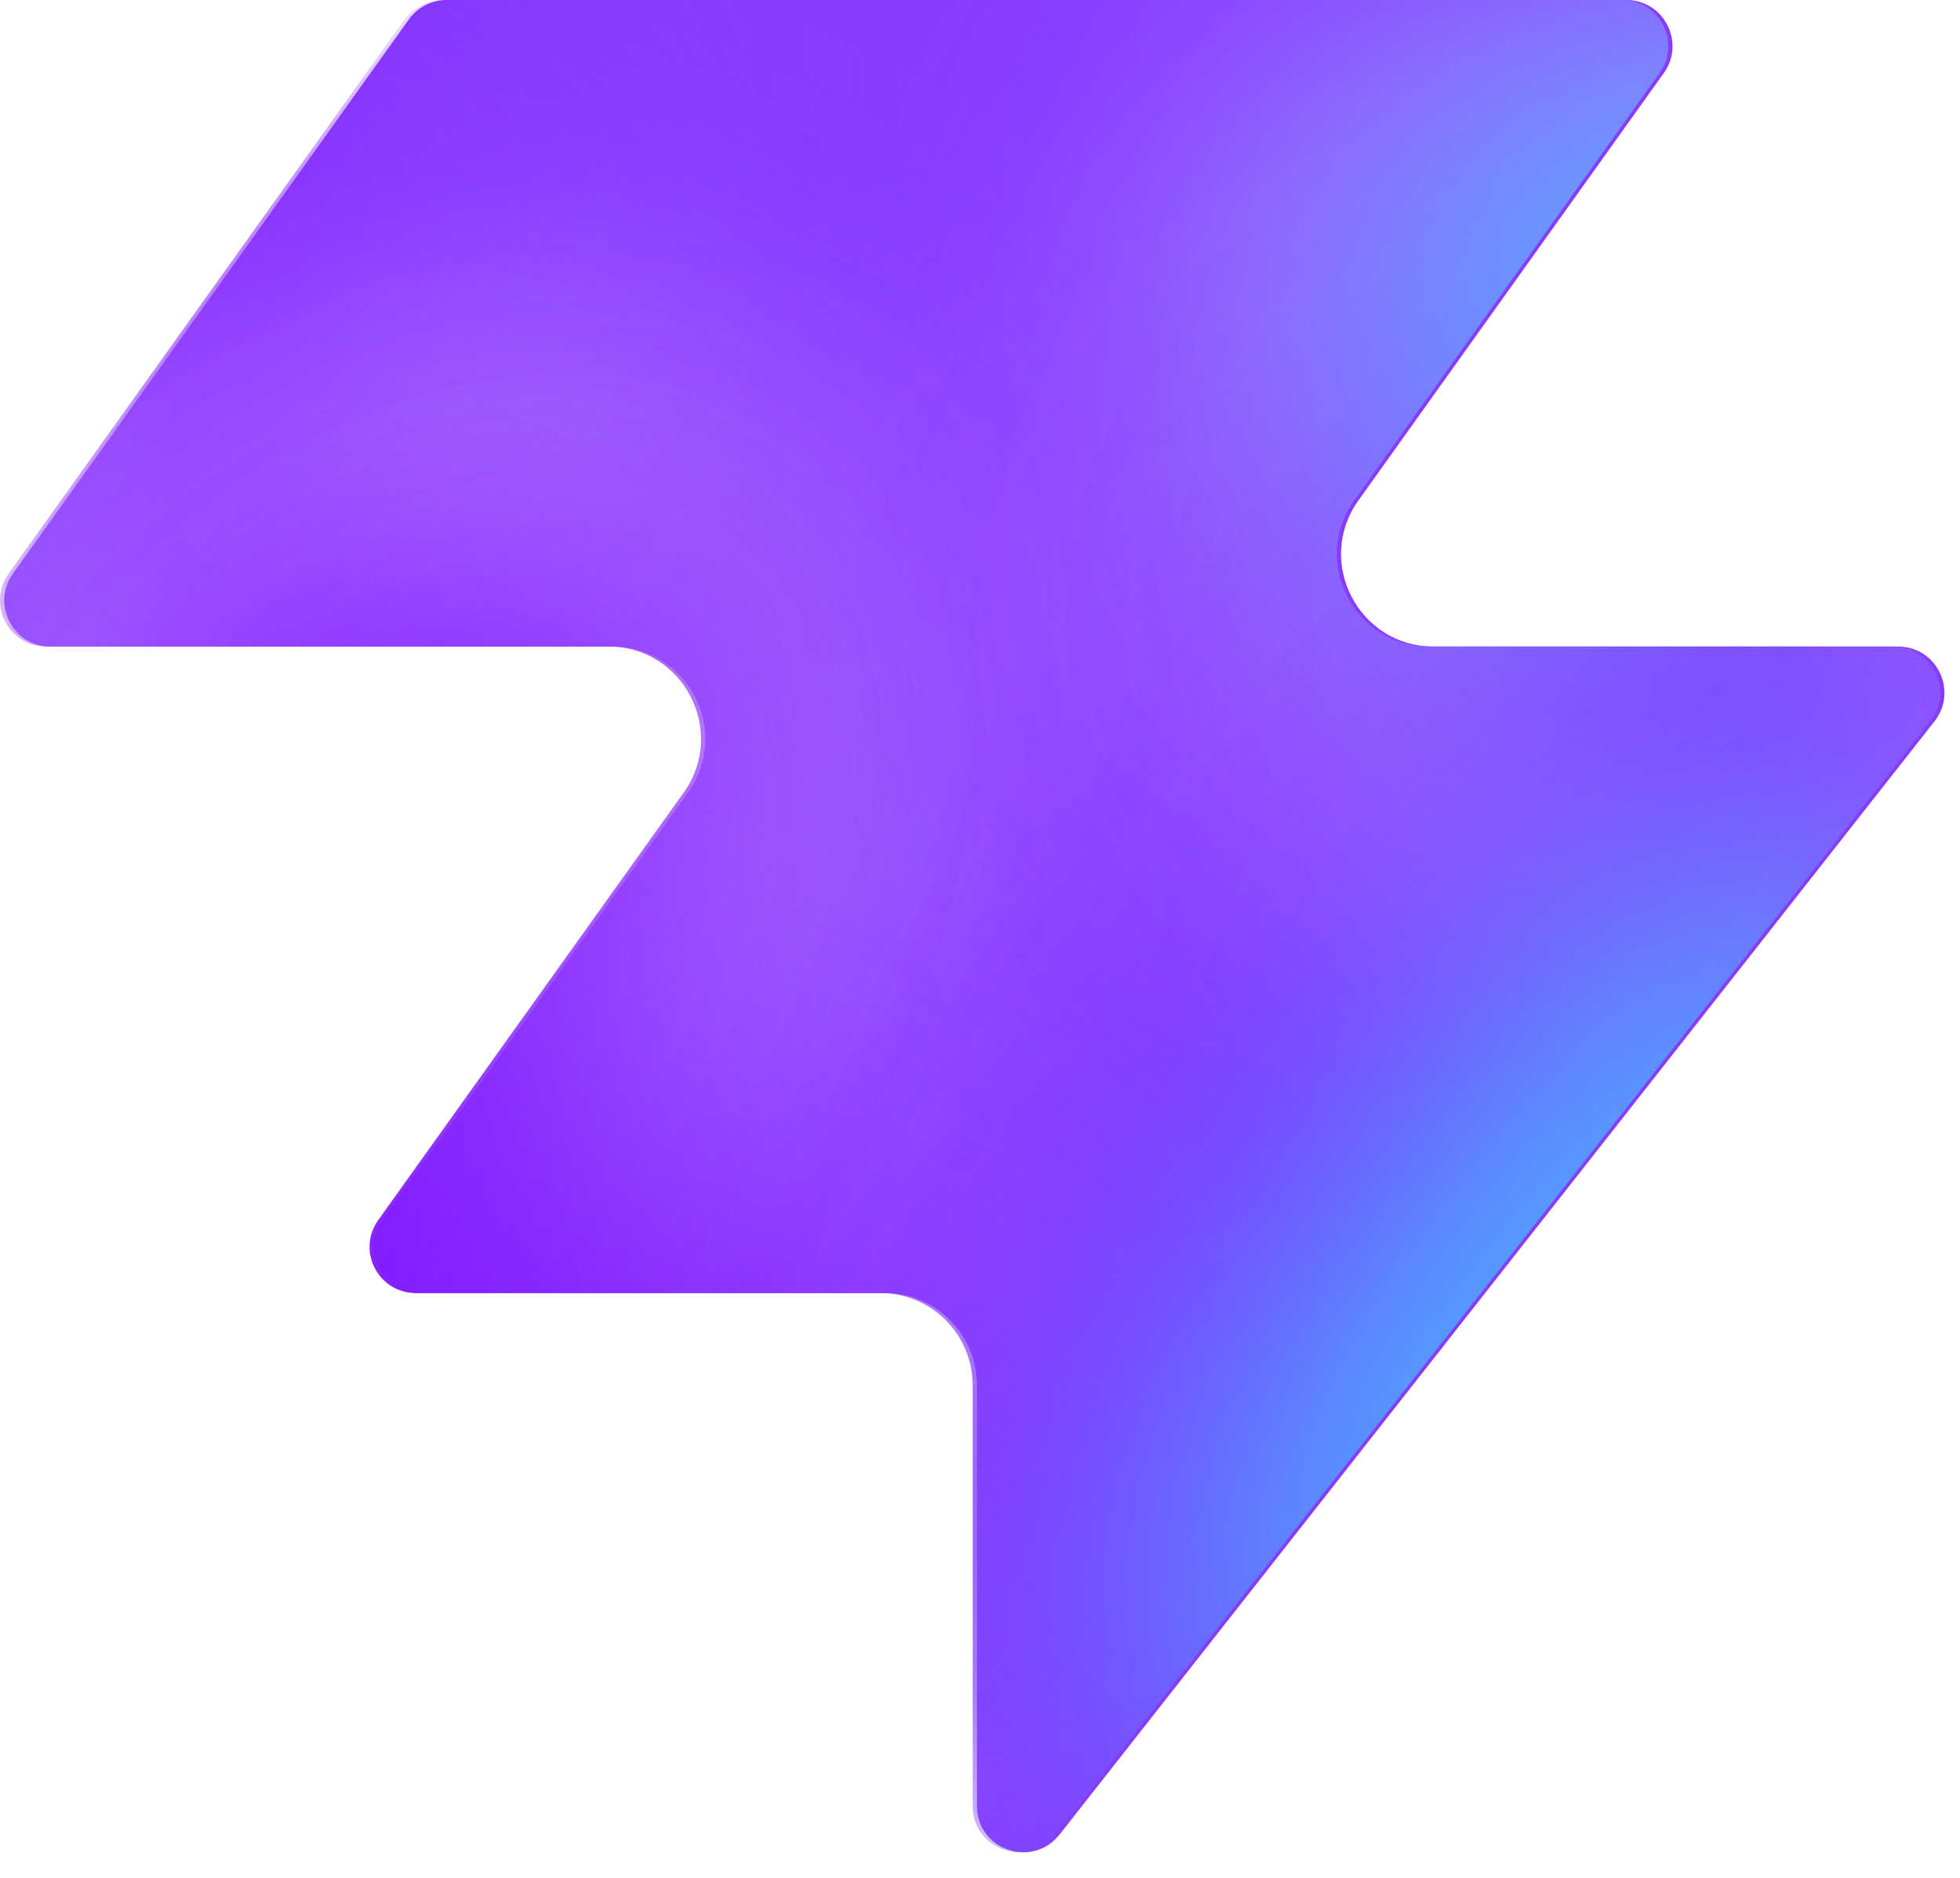
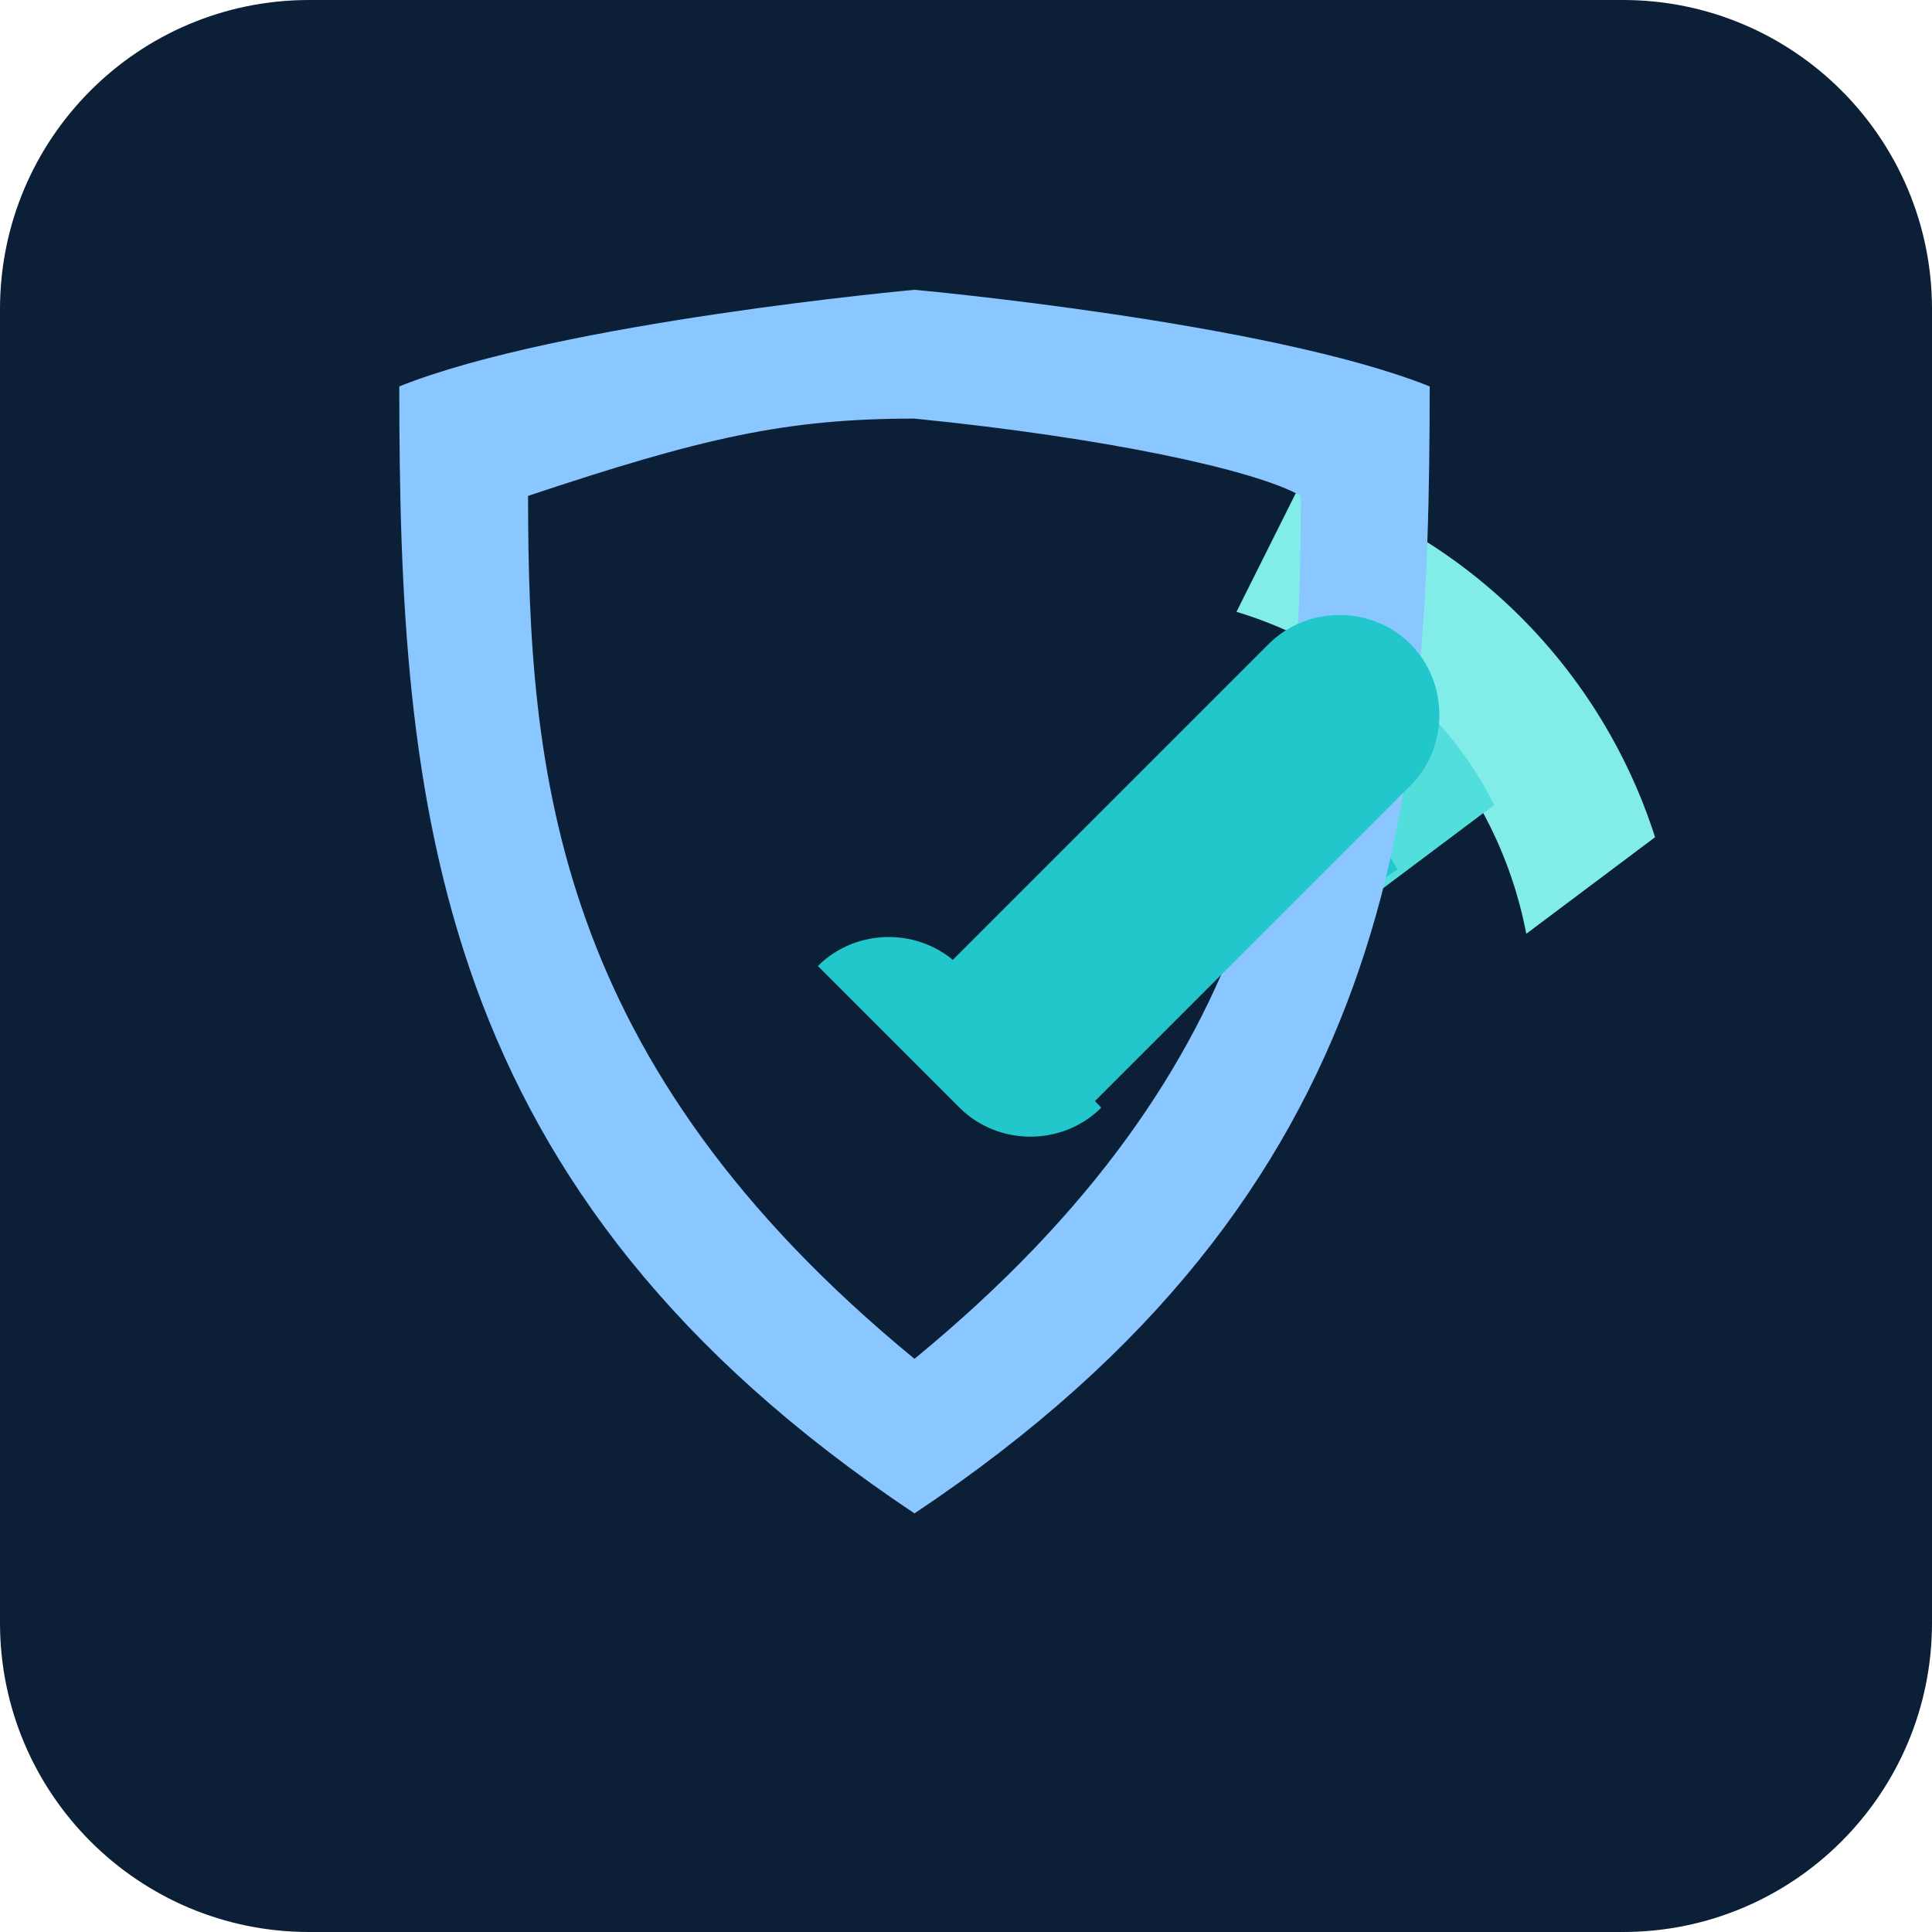
- <svg xmlns="http://www.w3.org/2000/svg" width="48" height="46" fill="none" viewBox="0 0 48 46">
-   <path fill="#863bff" d="M25.946 44.938c-.664.845-2.021.375-2.021-.698V33.937a2.26 2.26 0 0 0-2.262-2.262H10.287c-.92 0-1.456-1.04-.92-1.788l7.48-10.471c1.07-1.497 0-3.578-1.842-3.578H1.237c-.92 0-1.456-1.04-.92-1.788L10.013.474c.214-.297.556-.474.92-.474h28.894c.92 0 1.456 1.04.92 1.788l-7.48 10.471c-1.07 1.498 0 3.579 1.842 3.579h11.377c.943 0 1.473 1.088.89 1.83L25.947 44.94z" style="fill:#863bff;fill:color(display-p3 .525 .23 1);fill-opacity:1" />
-   <mask id="a" width="48" height="46" x="0" y="0" maskUnits="userSpaceOnUse" style="mask-type:alpha">
-     <path fill="#000" d="M25.842 44.938c-.664.844-2.021.375-2.021-.698V33.937a2.26 2.26 0 0 0-2.262-2.262H10.183c-.92 0-1.456-1.04-.92-1.788l7.48-10.471c1.07-1.498 0-3.579-1.842-3.579H1.133c-.92 0-1.456-1.04-.92-1.787L9.91.473c.214-.297.556-.474.92-.474h28.894c.92 0 1.456 1.04.92 1.788l-7.48 10.471c-1.07 1.498 0 3.578 1.842 3.578h11.377c.943 0 1.473 1.088.89 1.832L25.843 44.94z" style="fill:#000;fill-opacity:1" />
-   </mask>
-   <g mask="url(#a)">
-     <g filter="url(#b)">
-       <ellipse cx="5.508" cy="14.704" fill="#ede6ff" rx="5.508" ry="14.704" style="fill:#ede6ff;fill:color(display-p3 .927 .903 1);fill-opacity:1" transform="matrix(.00324 1 1 -.00324 -4.47 31.516)" />
-     </g>
-     <g filter="url(#c)">
-       <ellipse cx="10.399" cy="29.851" fill="#ede6ff" rx="10.399" ry="29.851" style="fill:#ede6ff;fill:color(display-p3 .927 .903 1);fill-opacity:1" transform="matrix(.00324 1 1 -.00324 -39.328 7.883)" />
-     </g>
-     <g filter="url(#d)">
-       <ellipse cx="5.508" cy="30.487" fill="#7e14ff" rx="5.508" ry="30.487" style="fill:#7e14ff;fill:color(display-p3 .492 .077 1);fill-opacity:1" transform="rotate(89.814 -25.913 -14.639)scale(1 -1)" />
-     </g>
-     <g filter="url(#e)">
-       <ellipse cx="5.508" cy="30.599" fill="#7e14ff" rx="5.508" ry="30.599" style="fill:#7e14ff;fill:color(display-p3 .492 .077 1);fill-opacity:1" transform="rotate(89.814 -32.644 -3.334)scale(1 -1)" />
-     </g>
-     <g filter="url(#f)">
-       <ellipse cx="5.508" cy="30.599" fill="#7e14ff" rx="5.508" ry="30.599" style="fill:#7e14ff;fill:color(display-p3 .492 .077 1);fill-opacity:1" transform="matrix(.00324 1 1 -.00324 -34.34 30.47)" />
-     </g>
-     <g filter="url(#g)">
-       <ellipse cx="14.072" cy="22.078" fill="#ede6ff" rx="14.072" ry="22.078" style="fill:#ede6ff;fill:color(display-p3 .927 .903 1);fill-opacity:1" transform="rotate(93.35 24.506 48.493)scale(-1 1)" />
-     </g>
-     <g filter="url(#h)">
-       <ellipse cx="3.47" cy="21.501" fill="#7e14ff" rx="3.47" ry="21.501" style="fill:#7e14ff;fill:color(display-p3 .492 .077 1);fill-opacity:1" transform="rotate(89.009 28.708 47.59)scale(-1 1)" />
-     </g>
-     <g filter="url(#i)">
-       <ellipse cx="3.47" cy="21.501" fill="#7e14ff" rx="3.47" ry="21.501" style="fill:#7e14ff;fill:color(display-p3 .492 .077 1);fill-opacity:1" transform="rotate(89.009 28.708 47.59)scale(-1 1)" />
-     </g>
-     <g filter="url(#j)">
-       <ellipse cx=".387" cy="8.972" fill="#7e14ff" rx="4.407" ry="29.108" style="fill:#7e14ff;fill:color(display-p3 .492 .077 1);fill-opacity:1" transform="rotate(39.51 .387 8.972)" />
-     </g>
-     <g filter="url(#k)">
-       <ellipse cx="47.523" cy="-6.092" fill="#7e14ff" rx="4.407" ry="29.108" style="fill:#7e14ff;fill:color(display-p3 .492 .077 1);fill-opacity:1" transform="rotate(37.892 47.523 -6.092)" />
-     </g>
-     <g filter="url(#l)">
-       <ellipse cx="41.412" cy="6.333" fill="#47bfff" rx="5.971" ry="9.665" style="fill:#47bfff;fill:color(display-p3 .28 .748 1);fill-opacity:1" transform="rotate(37.892 41.412 6.333)" />
-     </g>
-     <g filter="url(#m)">
-       <ellipse cx="-1.879" cy="38.332" fill="#7e14ff" rx="4.407" ry="29.108" style="fill:#7e14ff;fill:color(display-p3 .492 .077 1);fill-opacity:1" transform="rotate(37.892 -1.88 38.332)" />
-     </g>
-     <g filter="url(#n)">
-       <ellipse cx="-1.879" cy="38.332" fill="#7e14ff" rx="4.407" ry="29.108" style="fill:#7e14ff;fill:color(display-p3 .492 .077 1);fill-opacity:1" transform="rotate(37.892 -1.88 38.332)" />
-     </g>
-     <g filter="url(#o)">
-       <ellipse cx="35.651" cy="29.907" fill="#7e14ff" rx="4.407" ry="29.108" style="fill:#7e14ff;fill:color(display-p3 .492 .077 1);fill-opacity:1" transform="rotate(37.892 35.651 29.907)" />
-     </g>
-     <g filter="url(#p)">
-       <ellipse cx="38.418" cy="32.4" fill="#47bfff" rx="5.971" ry="15.297" style="fill:#47bfff;fill:color(display-p3 .28 .748 1);fill-opacity:1" transform="rotate(37.892 38.418 32.4)" />
-     </g>
+ <svg xmlns="http://www.w3.org/2000/svg" viewBox="0 0 300 300" width="300" height="300">
+   <rect width="300" height="300" rx="48" fill="#0b1f36" />
+   <g transform="translate(12, 15)">
+     <path fill="#82ece8" d="M190 60 A85 85 0 0 1 245 115 L225 130 A65 65 0 0 0 180 80 Z" />
+     <path fill="#52dedb" d="M195 85 A55 55 0 0 1 220 110 L200 125 A35 35 0 0 0 180 100 Z" />
+     <path fill="#22c7cb" d="M195 110 A25 25 0 0 1 205 120 L190 130 A10 10 0 0 0 185 125 Z" />
+     <path fill="#8ac6ff" fill-rule="evenodd" d="M130 30 C130 30 75 35 50 45 C50 110 55 170 130 220 C205 170 210 110 210 45 C185 35 130 30 130 30 Z          M130 50 C160 53 183 58 190 62 C190 105 186 150 130 196 C74 150 70 105 70 62 C97 53 110 50 130 50 Z" />
+     <path fill="#22c7cb" d="M135 135 L185 85 C191 79 201 79 207 85 C213 91 213 101 207 107 L157 157 Z" />
+     <path fill="#22c7cb" d="M115 135 L137 157 C143 163 153 163 159 157 C159 157 143 140 137 135 C131 129 121 129 115 135 Z" />
  </g>
-   <defs>
-     <filter id="b" width="60.045" height="41.654" x="-19.77" y="16.149" color-interpolation-filters="sRGB" filterUnits="userSpaceOnUse">
-       <feFlood flood-opacity="0" result="BackgroundImageFix" />
-       <feBlend in="SourceGraphic" in2="BackgroundImageFix" result="shape" />
-       <feGaussianBlur result="effect1_foregroundBlur_2002_17158" stdDeviation="7.659" />
-     </filter>
-     <filter id="c" width="90.34" height="51.437" x="-54.613" y="-7.533" color-interpolation-filters="sRGB" filterUnits="userSpaceOnUse">
-       <feFlood flood-opacity="0" result="BackgroundImageFix" />
-       <feBlend in="SourceGraphic" in2="BackgroundImageFix" result="shape" />
-       <feGaussianBlur result="effect1_foregroundBlur_2002_17158" stdDeviation="7.659" />
-     </filter>
-     <filter id="d" width="79.355" height="29.4" x="-49.64" y="2.03" color-interpolation-filters="sRGB" filterUnits="userSpaceOnUse">
-       <feFlood flood-opacity="0" result="BackgroundImageFix" />
-       <feBlend in="SourceGraphic" in2="BackgroundImageFix" result="shape" />
-       <feGaussianBlur result="effect1_foregroundBlur_2002_17158" stdDeviation="4.596" />
-     </filter>
-     <filter id="e" width="79.579" height="29.4" x="-45.045" y="20.029" color-interpolation-filters="sRGB" filterUnits="userSpaceOnUse">
-       <feFlood flood-opacity="0" result="BackgroundImageFix" />
-       <feBlend in="SourceGraphic" in2="BackgroundImageFix" result="shape" />
-       <feGaussianBlur result="effect1_foregroundBlur_2002_17158" stdDeviation="4.596" />
-     </filter>
-     <filter id="f" width="79.579" height="29.4" x="-43.513" y="21.178" color-interpolation-filters="sRGB" filterUnits="userSpaceOnUse">
-       <feFlood flood-opacity="0" result="BackgroundImageFix" />
-       <feBlend in="SourceGraphic" in2="BackgroundImageFix" result="shape" />
-       <feGaussianBlur result="effect1_foregroundBlur_2002_17158" stdDeviation="4.596" />
-     </filter>
-     <filter id="g" width="74.749" height="58.852" x="15.756" y="-17.901" color-interpolation-filters="sRGB" filterUnits="userSpaceOnUse">
-       <feFlood flood-opacity="0" result="BackgroundImageFix" />
-       <feBlend in="SourceGraphic" in2="BackgroundImageFix" result="shape" />
-       <feGaussianBlur result="effect1_foregroundBlur_2002_17158" stdDeviation="7.659" />
-     </filter>
-     <filter id="h" width="61.377" height="25.362" x="23.548" y="2.284" color-interpolation-filters="sRGB" filterUnits="userSpaceOnUse">
-       <feFlood flood-opacity="0" result="BackgroundImageFix" />
-       <feBlend in="SourceGraphic" in2="BackgroundImageFix" result="shape" />
-       <feGaussianBlur result="effect1_foregroundBlur_2002_17158" stdDeviation="4.596" />
-     </filter>
-     <filter id="i" width="61.377" height="25.362" x="23.548" y="2.284" color-interpolation-filters="sRGB" filterUnits="userSpaceOnUse">
-       <feFlood flood-opacity="0" result="BackgroundImageFix" />
-       <feBlend in="SourceGraphic" in2="BackgroundImageFix" result="shape" />
-       <feGaussianBlur result="effect1_foregroundBlur_2002_17158" stdDeviation="4.596" />
-     </filter>
-     <filter id="j" width="56.045" height="63.649" x="-27.636" y="-22.853" color-interpolation-filters="sRGB" filterUnits="userSpaceOnUse">
-       <feFlood flood-opacity="0" result="BackgroundImageFix" />
-       <feBlend in="SourceGraphic" in2="BackgroundImageFix" result="shape" />
-       <feGaussianBlur result="effect1_foregroundBlur_2002_17158" stdDeviation="4.596" />
-     </filter>
-     <filter id="k" width="54.814" height="64.646" x="20.116" y="-38.415" color-interpolation-filters="sRGB" filterUnits="userSpaceOnUse">
-       <feFlood flood-opacity="0" result="BackgroundImageFix" />
-       <feBlend in="SourceGraphic" in2="BackgroundImageFix" result="shape" />
-       <feGaussianBlur result="effect1_foregroundBlur_2002_17158" stdDeviation="4.596" />
-     </filter>
-     <filter id="l" width="33.541" height="35.313" x="24.641" y="-11.323" color-interpolation-filters="sRGB" filterUnits="userSpaceOnUse">
-       <feFlood flood-opacity="0" result="BackgroundImageFix" />
-       <feBlend in="SourceGraphic" in2="BackgroundImageFix" result="shape" />
-       <feGaussianBlur result="effect1_foregroundBlur_2002_17158" stdDeviation="4.596" />
-     </filter>
-     <filter id="m" width="54.814" height="64.646" x="-29.286" y="6.009" color-interpolation-filters="sRGB" filterUnits="userSpaceOnUse">
-       <feFlood flood-opacity="0" result="BackgroundImageFix" />
-       <feBlend in="SourceGraphic" in2="BackgroundImageFix" result="shape" />
-       <feGaussianBlur result="effect1_foregroundBlur_2002_17158" stdDeviation="4.596" />
-     </filter>
-     <filter id="n" width="54.814" height="64.646" x="-29.286" y="6.009" color-interpolation-filters="sRGB" filterUnits="userSpaceOnUse">
-       <feFlood flood-opacity="0" result="BackgroundImageFix" />
-       <feBlend in="SourceGraphic" in2="BackgroundImageFix" result="shape" />
-       <feGaussianBlur result="effect1_foregroundBlur_2002_17158" stdDeviation="4.596" />
-     </filter>
-     <filter id="o" width="54.814" height="64.646" x="8.244" y="-2.416" color-interpolation-filters="sRGB" filterUnits="userSpaceOnUse">
-       <feFlood flood-opacity="0" result="BackgroundImageFix" />
-       <feBlend in="SourceGraphic" in2="BackgroundImageFix" result="shape" />
-       <feGaussianBlur result="effect1_foregroundBlur_2002_17158" stdDeviation="4.596" />
-     </filter>
-     <filter id="p" width="39.409" height="43.623" x="18.713" y="10.588" color-interpolation-filters="sRGB" filterUnits="userSpaceOnUse">
-       <feFlood flood-opacity="0" result="BackgroundImageFix" />
-       <feBlend in="SourceGraphic" in2="BackgroundImageFix" result="shape" />
-       <feGaussianBlur result="effect1_foregroundBlur_2002_17158" stdDeviation="4.596" />
-     </filter>
-   </defs>
</svg>
